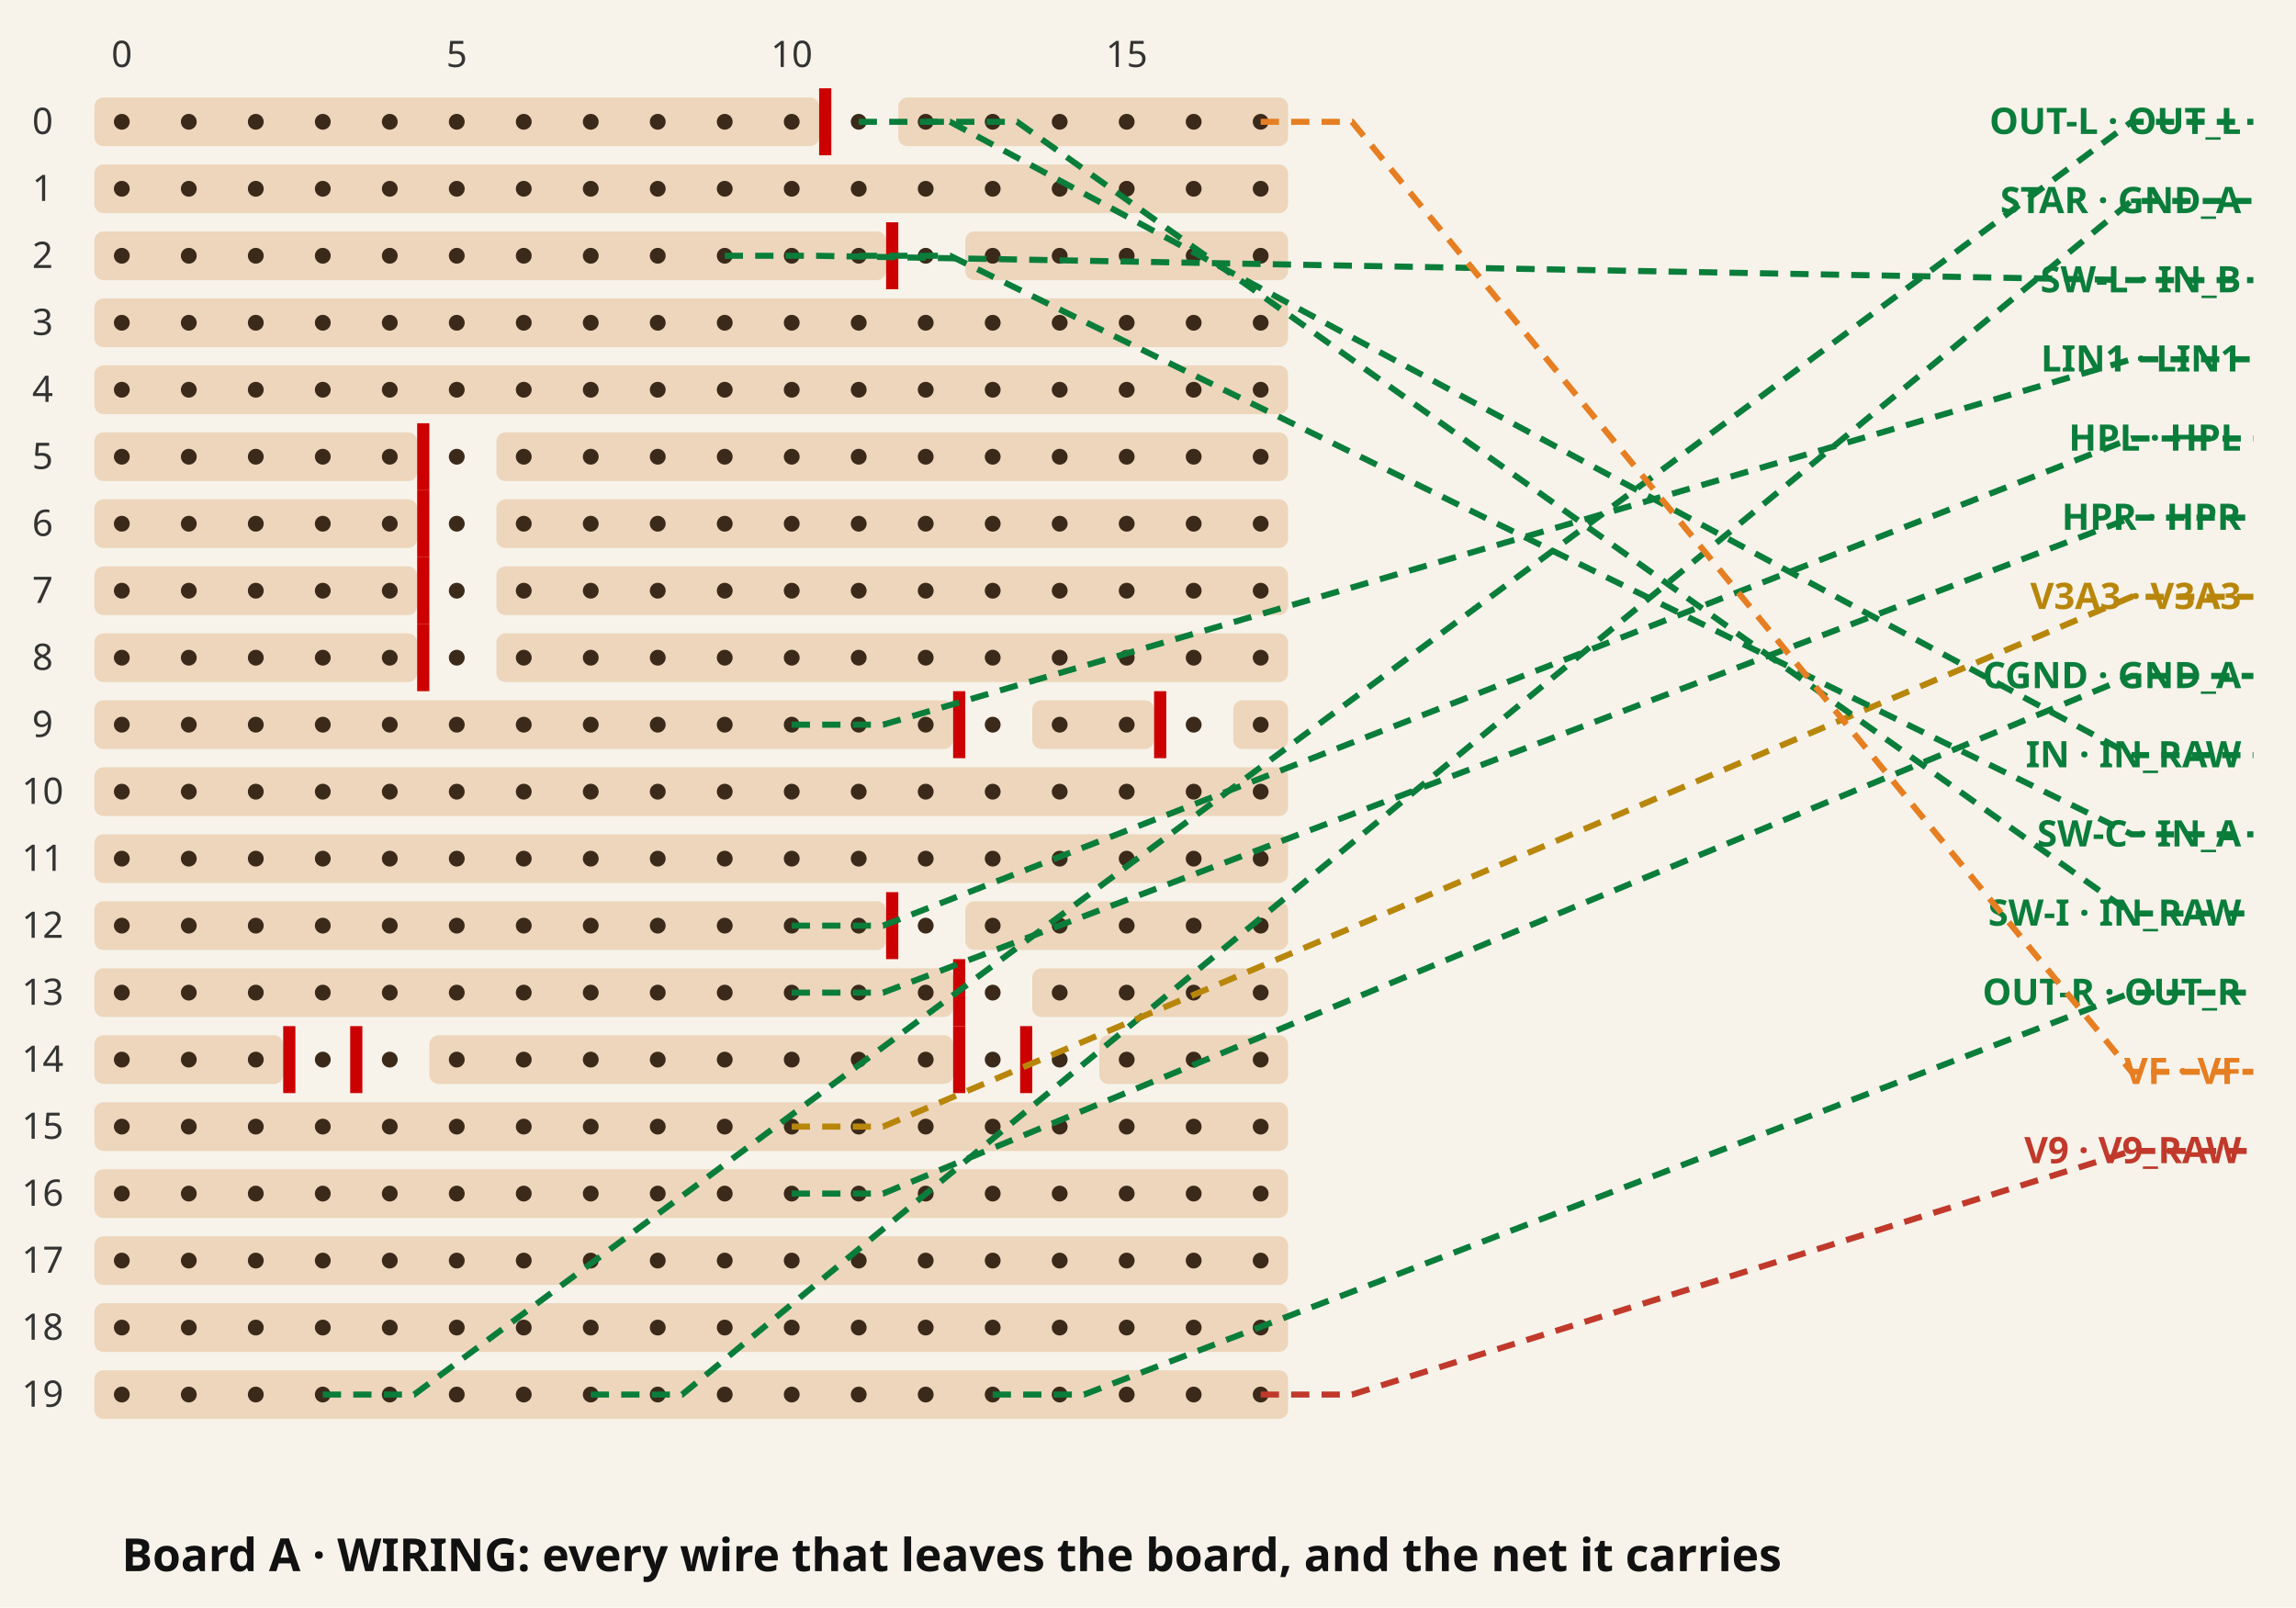
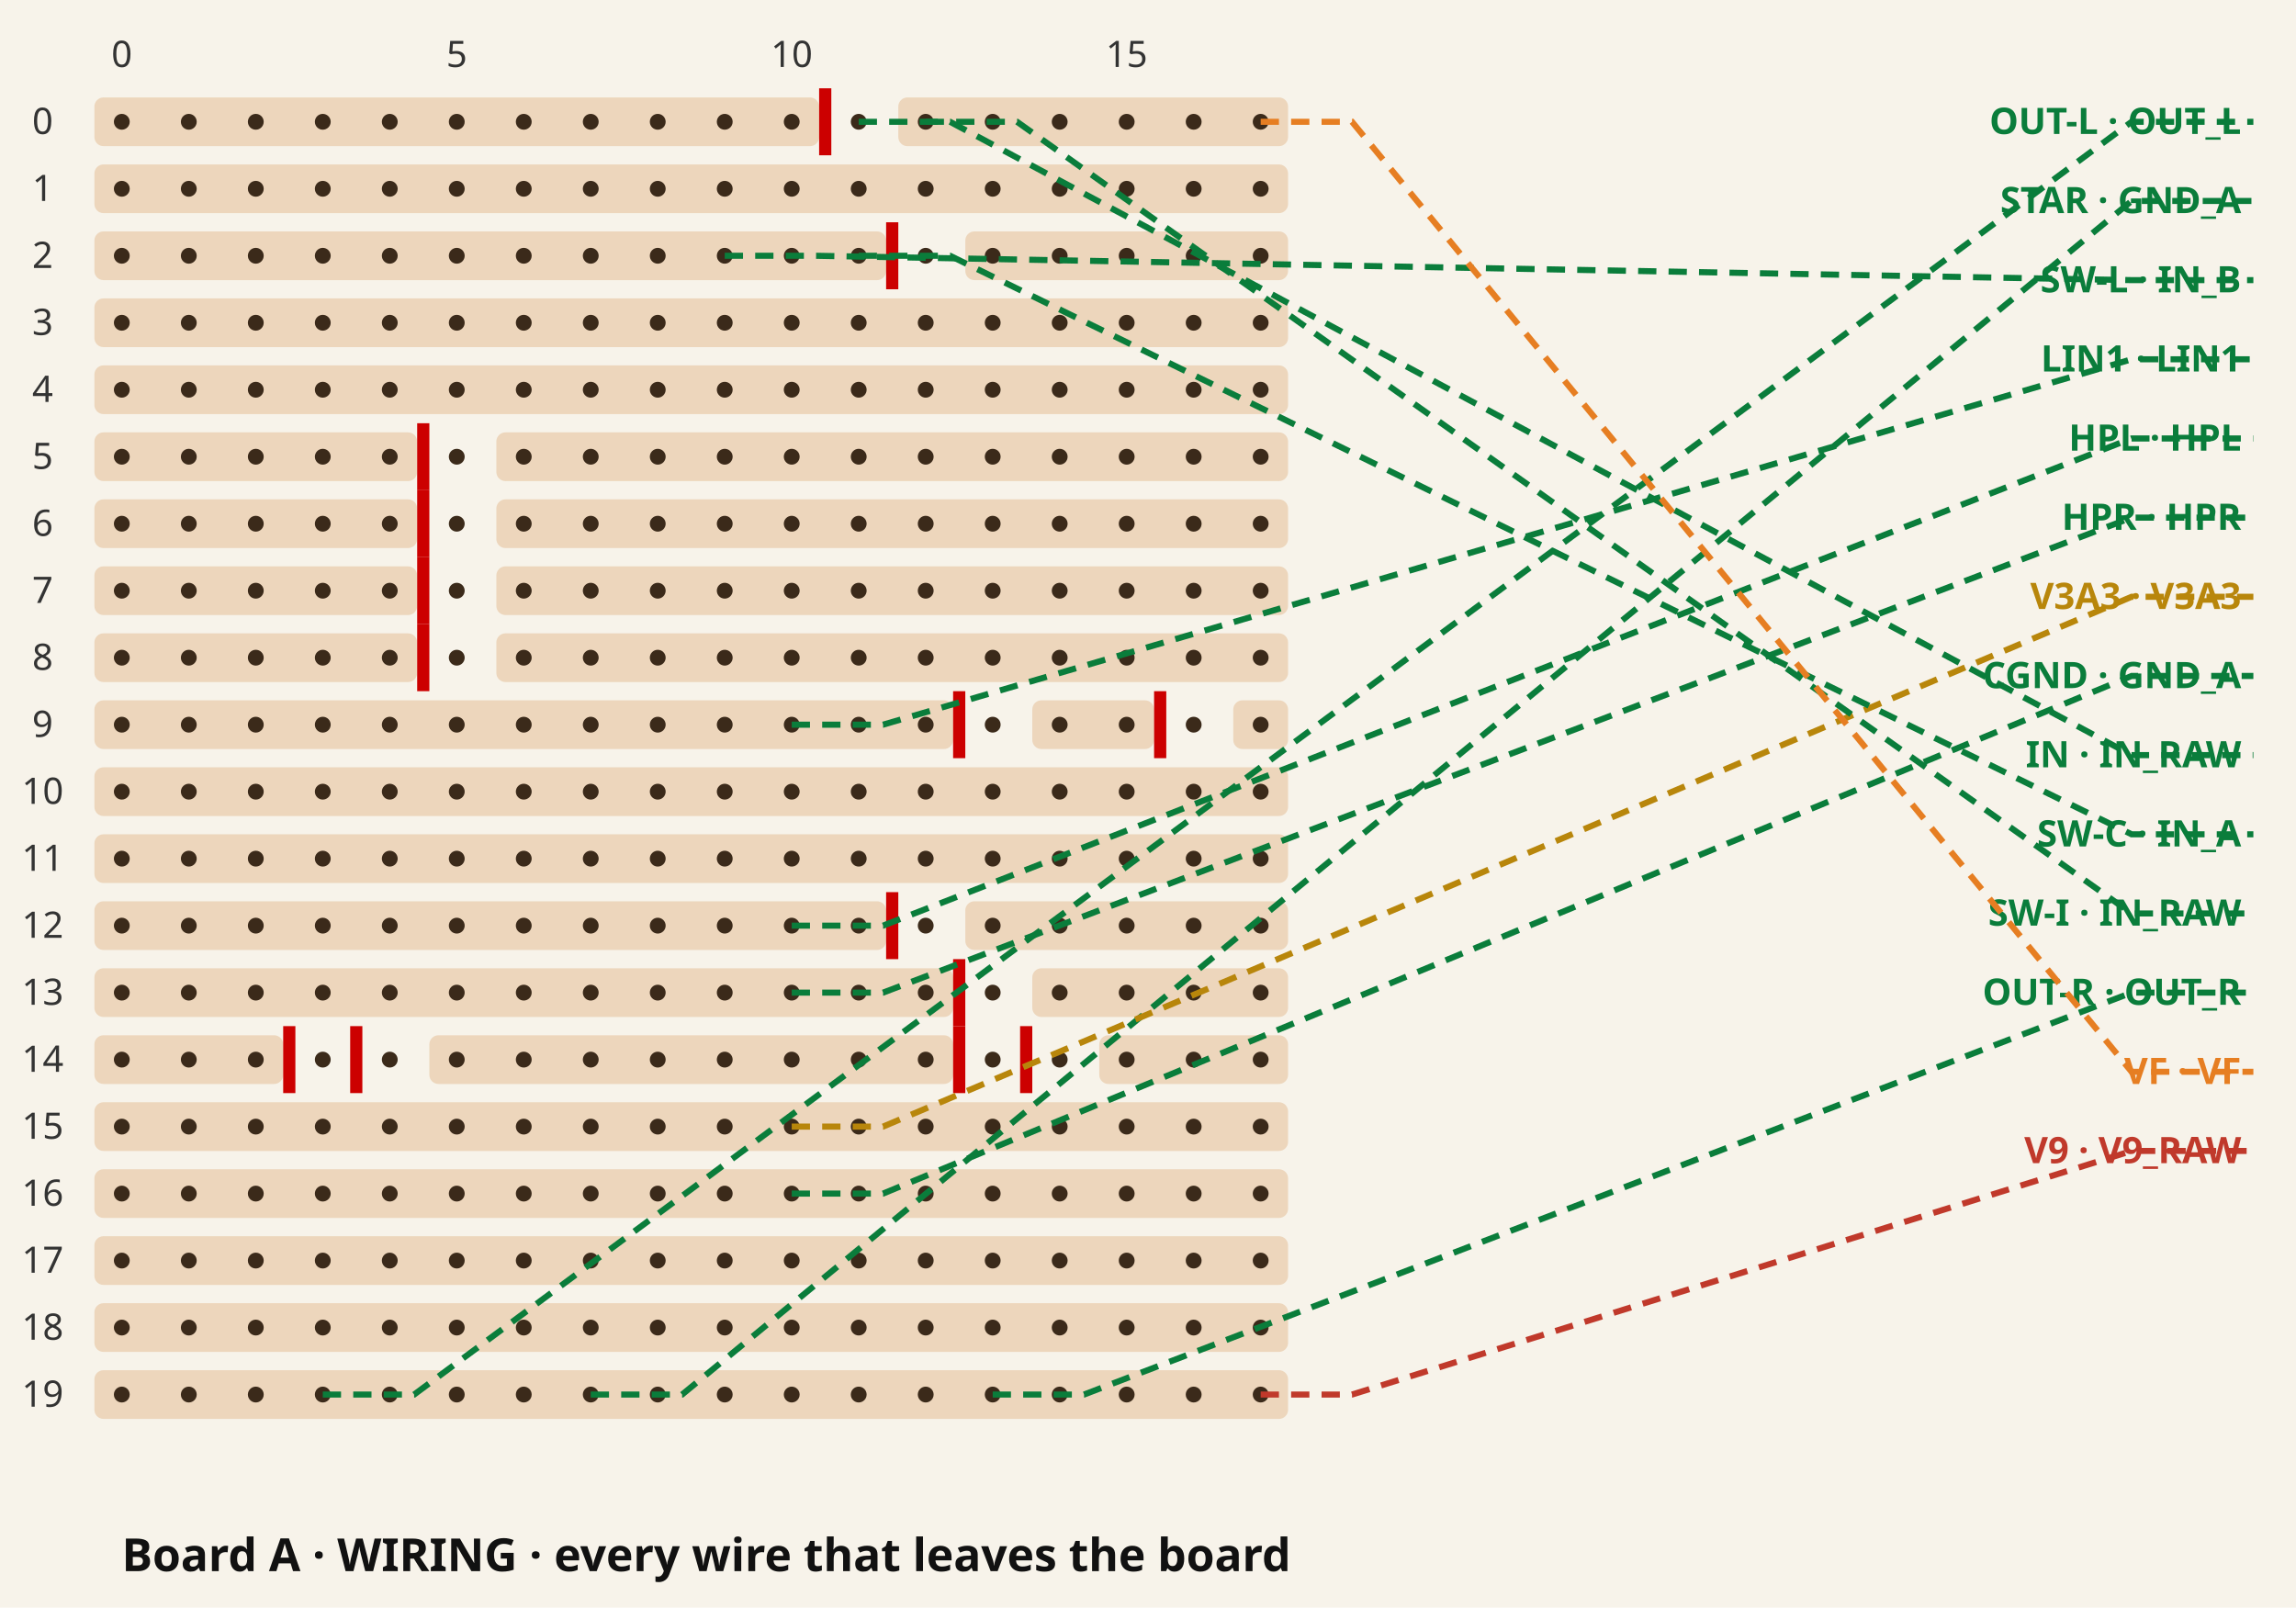
<svg xmlns="http://www.w3.org/2000/svg" viewBox="0 0 754 528" width="754" height="528" font-family="system-ui,sans-serif">
  <rect width="754" height="528" fill="#f7f3ea" />
  <rect x="31" y="32" width="238" height="16" rx="3" fill="#d9a066" opacity="0.35" />
  <rect x="295" y="32" width="128" height="16" rx="3" fill="#d9a066" opacity="0.35" />
  <rect x="31" y="54" width="392" height="16" rx="3" fill="#d9a066" opacity="0.35" />
  <rect x="31" y="76" width="260" height="16" rx="3" fill="#d9a066" opacity="0.35" />
  <rect x="317" y="76" width="106" height="16" rx="3" fill="#d9a066" opacity="0.35" />
  <rect x="31" y="98" width="392" height="16" rx="3" fill="#d9a066" opacity="0.35" />
  <rect x="31" y="120" width="392" height="16" rx="3" fill="#d9a066" opacity="0.35" />
  <rect x="31" y="142" width="106" height="16" rx="3" fill="#d9a066" opacity="0.35" />
  <rect x="163" y="142" width="260" height="16" rx="3" fill="#d9a066" opacity="0.35" />
  <rect x="31" y="164" width="106" height="16" rx="3" fill="#d9a066" opacity="0.35" />
  <rect x="163" y="164" width="260" height="16" rx="3" fill="#d9a066" opacity="0.35" />
  <rect x="31" y="186" width="106" height="16" rx="3" fill="#d9a066" opacity="0.35" />
  <rect x="163" y="186" width="260" height="16" rx="3" fill="#d9a066" opacity="0.35" />
  <rect x="31" y="208" width="106" height="16" rx="3" fill="#d9a066" opacity="0.35" />
  <rect x="163" y="208" width="260" height="16" rx="3" fill="#d9a066" opacity="0.35" />
  <rect x="31" y="230" width="282" height="16" rx="3" fill="#d9a066" opacity="0.35" />
  <rect x="339" y="230" width="40" height="16" rx="3" fill="#d9a066" opacity="0.35" />
  <rect x="405" y="230" width="18" height="16" rx="3" fill="#d9a066" opacity="0.35" />
  <rect x="31" y="252" width="392" height="16" rx="3" fill="#d9a066" opacity="0.35" />
  <rect x="31" y="274" width="392" height="16" rx="3" fill="#d9a066" opacity="0.35" />
  <rect x="31" y="296" width="260" height="16" rx="3" fill="#d9a066" opacity="0.35" />
  <rect x="317" y="296" width="106" height="16" rx="3" fill="#d9a066" opacity="0.35" />
  <rect x="31" y="318" width="282" height="16" rx="3" fill="#d9a066" opacity="0.35" />
  <rect x="339" y="318" width="84" height="16" rx="3" fill="#d9a066" opacity="0.35" />
  <rect x="31" y="340" width="62" height="16" rx="3" fill="#d9a066" opacity="0.35" />
  <rect x="141" y="340" width="172" height="16" rx="3" fill="#d9a066" opacity="0.35" />
  <rect x="361" y="340" width="62" height="16" rx="3" fill="#d9a066" opacity="0.35" />
  <rect x="31" y="362" width="392" height="16" rx="3" fill="#d9a066" opacity="0.35" />
  <rect x="31" y="384" width="392" height="16" rx="3" fill="#d9a066" opacity="0.35" />
  <rect x="31" y="406" width="392" height="16" rx="3" fill="#d9a066" opacity="0.35" />
  <rect x="31" y="428" width="392" height="16" rx="3" fill="#d9a066" opacity="0.35" />
  <rect x="31" y="450" width="392" height="16" rx="3" fill="#d9a066" opacity="0.35" />
  <circle cx="40" cy="40" r="2.6" fill="#3b2a1a" />
  <circle cx="40" cy="62" r="2.6" fill="#3b2a1a" />
  <circle cx="40" cy="84" r="2.6" fill="#3b2a1a" />
  <circle cx="40" cy="106" r="2.6" fill="#3b2a1a" />
  <circle cx="40" cy="128" r="2.6" fill="#3b2a1a" />
  <circle cx="40" cy="150" r="2.6" fill="#3b2a1a" />
  <circle cx="40" cy="172" r="2.6" fill="#3b2a1a" />
  <circle cx="40" cy="194" r="2.6" fill="#3b2a1a" />
  <circle cx="40" cy="216" r="2.6" fill="#3b2a1a" />
  <circle cx="40" cy="238" r="2.6" fill="#3b2a1a" />
  <circle cx="40" cy="260" r="2.6" fill="#3b2a1a" />
  <circle cx="40" cy="282" r="2.6" fill="#3b2a1a" />
  <circle cx="40" cy="304" r="2.6" fill="#3b2a1a" />
  <circle cx="40" cy="326" r="2.6" fill="#3b2a1a" />
  <circle cx="40" cy="348" r="2.6" fill="#3b2a1a" />
  <circle cx="40" cy="370" r="2.6" fill="#3b2a1a" />
  <circle cx="40" cy="392" r="2.6" fill="#3b2a1a" />
  <circle cx="40" cy="414" r="2.6" fill="#3b2a1a" />
  <circle cx="40" cy="436" r="2.6" fill="#3b2a1a" />
  <circle cx="40" cy="458" r="2.6" fill="#3b2a1a" />
  <circle cx="62" cy="40" r="2.6" fill="#3b2a1a" />
  <circle cx="62" cy="62" r="2.6" fill="#3b2a1a" />
  <circle cx="62" cy="84" r="2.6" fill="#3b2a1a" />
  <circle cx="62" cy="106" r="2.6" fill="#3b2a1a" />
  <circle cx="62" cy="128" r="2.6" fill="#3b2a1a" />
  <circle cx="62" cy="150" r="2.6" fill="#3b2a1a" />
  <circle cx="62" cy="172" r="2.6" fill="#3b2a1a" />
  <circle cx="62" cy="194" r="2.6" fill="#3b2a1a" />
  <circle cx="62" cy="216" r="2.6" fill="#3b2a1a" />
  <circle cx="62" cy="238" r="2.6" fill="#3b2a1a" />
  <circle cx="62" cy="260" r="2.6" fill="#3b2a1a" />
  <circle cx="62" cy="282" r="2.6" fill="#3b2a1a" />
  <circle cx="62" cy="304" r="2.6" fill="#3b2a1a" />
  <circle cx="62" cy="326" r="2.6" fill="#3b2a1a" />
  <circle cx="62" cy="348" r="2.6" fill="#3b2a1a" />
  <circle cx="62" cy="370" r="2.6" fill="#3b2a1a" />
  <circle cx="62" cy="392" r="2.6" fill="#3b2a1a" />
  <circle cx="62" cy="414" r="2.6" fill="#3b2a1a" />
  <circle cx="62" cy="436" r="2.6" fill="#3b2a1a" />
  <circle cx="62" cy="458" r="2.6" fill="#3b2a1a" />
  <circle cx="84" cy="40" r="2.6" fill="#3b2a1a" />
  <circle cx="84" cy="62" r="2.6" fill="#3b2a1a" />
  <circle cx="84" cy="84" r="2.6" fill="#3b2a1a" />
  <circle cx="84" cy="106" r="2.6" fill="#3b2a1a" />
  <circle cx="84" cy="128" r="2.6" fill="#3b2a1a" />
  <circle cx="84" cy="150" r="2.6" fill="#3b2a1a" />
  <circle cx="84" cy="172" r="2.6" fill="#3b2a1a" />
  <circle cx="84" cy="194" r="2.6" fill="#3b2a1a" />
  <circle cx="84" cy="216" r="2.6" fill="#3b2a1a" />
  <circle cx="84" cy="238" r="2.6" fill="#3b2a1a" />
  <circle cx="84" cy="260" r="2.6" fill="#3b2a1a" />
  <circle cx="84" cy="282" r="2.6" fill="#3b2a1a" />
  <circle cx="84" cy="304" r="2.6" fill="#3b2a1a" />
  <circle cx="84" cy="326" r="2.6" fill="#3b2a1a" />
  <circle cx="84" cy="348" r="2.6" fill="#3b2a1a" />
  <circle cx="84" cy="370" r="2.6" fill="#3b2a1a" />
  <circle cx="84" cy="392" r="2.6" fill="#3b2a1a" />
  <circle cx="84" cy="414" r="2.6" fill="#3b2a1a" />
  <circle cx="84" cy="436" r="2.6" fill="#3b2a1a" />
  <circle cx="84" cy="458" r="2.6" fill="#3b2a1a" />
  <circle cx="106" cy="40" r="2.6" fill="#3b2a1a" />
  <circle cx="106" cy="62" r="2.6" fill="#3b2a1a" />
  <circle cx="106" cy="84" r="2.6" fill="#3b2a1a" />
  <circle cx="106" cy="106" r="2.6" fill="#3b2a1a" />
  <circle cx="106" cy="128" r="2.6" fill="#3b2a1a" />
  <circle cx="106" cy="150" r="2.6" fill="#3b2a1a" />
  <circle cx="106" cy="172" r="2.6" fill="#3b2a1a" />
  <circle cx="106" cy="194" r="2.6" fill="#3b2a1a" />
  <circle cx="106" cy="216" r="2.6" fill="#3b2a1a" />
  <circle cx="106" cy="238" r="2.6" fill="#3b2a1a" />
  <circle cx="106" cy="260" r="2.6" fill="#3b2a1a" />
  <circle cx="106" cy="282" r="2.6" fill="#3b2a1a" />
  <circle cx="106" cy="304" r="2.6" fill="#3b2a1a" />
  <circle cx="106" cy="326" r="2.6" fill="#3b2a1a" />
  <circle cx="106" cy="348" r="2.6" fill="#3b2a1a" />
  <circle cx="106" cy="370" r="2.6" fill="#3b2a1a" />
  <circle cx="106" cy="392" r="2.6" fill="#3b2a1a" />
  <circle cx="106" cy="414" r="2.6" fill="#3b2a1a" />
  <circle cx="106" cy="436" r="2.6" fill="#3b2a1a" />
  <circle cx="106" cy="458" r="2.6" fill="#3b2a1a" />
  <circle cx="128" cy="40" r="2.6" fill="#3b2a1a" />
  <circle cx="128" cy="62" r="2.6" fill="#3b2a1a" />
  <circle cx="128" cy="84" r="2.6" fill="#3b2a1a" />
  <circle cx="128" cy="106" r="2.6" fill="#3b2a1a" />
  <circle cx="128" cy="128" r="2.6" fill="#3b2a1a" />
  <circle cx="128" cy="150" r="2.6" fill="#3b2a1a" />
  <circle cx="128" cy="172" r="2.6" fill="#3b2a1a" />
  <circle cx="128" cy="194" r="2.6" fill="#3b2a1a" />
  <circle cx="128" cy="216" r="2.6" fill="#3b2a1a" />
  <circle cx="128" cy="238" r="2.6" fill="#3b2a1a" />
  <circle cx="128" cy="260" r="2.6" fill="#3b2a1a" />
  <circle cx="128" cy="282" r="2.6" fill="#3b2a1a" />
  <circle cx="128" cy="304" r="2.6" fill="#3b2a1a" />
  <circle cx="128" cy="326" r="2.6" fill="#3b2a1a" />
  <circle cx="128" cy="348" r="2.6" fill="#3b2a1a" />
  <circle cx="128" cy="370" r="2.6" fill="#3b2a1a" />
  <circle cx="128" cy="392" r="2.6" fill="#3b2a1a" />
  <circle cx="128" cy="414" r="2.6" fill="#3b2a1a" />
  <circle cx="128" cy="436" r="2.6" fill="#3b2a1a" />
  <circle cx="128" cy="458" r="2.6" fill="#3b2a1a" />
  <circle cx="150" cy="40" r="2.6" fill="#3b2a1a" />
  <circle cx="150" cy="62" r="2.6" fill="#3b2a1a" />
  <circle cx="150" cy="84" r="2.6" fill="#3b2a1a" />
  <circle cx="150" cy="106" r="2.6" fill="#3b2a1a" />
  <circle cx="150" cy="128" r="2.6" fill="#3b2a1a" />
  <circle cx="150" cy="150" r="2.6" fill="#3b2a1a" />
  <circle cx="150" cy="172" r="2.6" fill="#3b2a1a" />
  <circle cx="150" cy="194" r="2.6" fill="#3b2a1a" />
  <circle cx="150" cy="216" r="2.6" fill="#3b2a1a" />
  <circle cx="150" cy="238" r="2.6" fill="#3b2a1a" />
  <circle cx="150" cy="260" r="2.6" fill="#3b2a1a" />
  <circle cx="150" cy="282" r="2.6" fill="#3b2a1a" />
  <circle cx="150" cy="304" r="2.6" fill="#3b2a1a" />
  <circle cx="150" cy="326" r="2.6" fill="#3b2a1a" />
  <circle cx="150" cy="348" r="2.6" fill="#3b2a1a" />
  <circle cx="150" cy="370" r="2.6" fill="#3b2a1a" />
  <circle cx="150" cy="392" r="2.6" fill="#3b2a1a" />
  <circle cx="150" cy="414" r="2.6" fill="#3b2a1a" />
  <circle cx="150" cy="436" r="2.6" fill="#3b2a1a" />
  <circle cx="150" cy="458" r="2.6" fill="#3b2a1a" />
  <circle cx="172" cy="40" r="2.6" fill="#3b2a1a" />
  <circle cx="172" cy="62" r="2.6" fill="#3b2a1a" />
  <circle cx="172" cy="84" r="2.6" fill="#3b2a1a" />
  <circle cx="172" cy="106" r="2.6" fill="#3b2a1a" />
  <circle cx="172" cy="128" r="2.6" fill="#3b2a1a" />
  <circle cx="172" cy="150" r="2.6" fill="#3b2a1a" />
  <circle cx="172" cy="172" r="2.6" fill="#3b2a1a" />
  <circle cx="172" cy="194" r="2.6" fill="#3b2a1a" />
  <circle cx="172" cy="216" r="2.6" fill="#3b2a1a" />
  <circle cx="172" cy="238" r="2.6" fill="#3b2a1a" />
  <circle cx="172" cy="260" r="2.6" fill="#3b2a1a" />
  <circle cx="172" cy="282" r="2.6" fill="#3b2a1a" />
  <circle cx="172" cy="304" r="2.6" fill="#3b2a1a" />
  <circle cx="172" cy="326" r="2.6" fill="#3b2a1a" />
  <circle cx="172" cy="348" r="2.6" fill="#3b2a1a" />
  <circle cx="172" cy="370" r="2.6" fill="#3b2a1a" />
  <circle cx="172" cy="392" r="2.6" fill="#3b2a1a" />
  <circle cx="172" cy="414" r="2.6" fill="#3b2a1a" />
  <circle cx="172" cy="436" r="2.6" fill="#3b2a1a" />
  <circle cx="172" cy="458" r="2.6" fill="#3b2a1a" />
  <circle cx="194" cy="40" r="2.6" fill="#3b2a1a" />
  <circle cx="194" cy="62" r="2.6" fill="#3b2a1a" />
  <circle cx="194" cy="84" r="2.6" fill="#3b2a1a" />
  <circle cx="194" cy="106" r="2.6" fill="#3b2a1a" />
  <circle cx="194" cy="128" r="2.6" fill="#3b2a1a" />
  <circle cx="194" cy="150" r="2.6" fill="#3b2a1a" />
  <circle cx="194" cy="172" r="2.6" fill="#3b2a1a" />
  <circle cx="194" cy="194" r="2.6" fill="#3b2a1a" />
  <circle cx="194" cy="216" r="2.6" fill="#3b2a1a" />
  <circle cx="194" cy="238" r="2.6" fill="#3b2a1a" />
  <circle cx="194" cy="260" r="2.6" fill="#3b2a1a" />
  <circle cx="194" cy="282" r="2.6" fill="#3b2a1a" />
  <circle cx="194" cy="304" r="2.6" fill="#3b2a1a" />
  <circle cx="194" cy="326" r="2.6" fill="#3b2a1a" />
  <circle cx="194" cy="348" r="2.6" fill="#3b2a1a" />
  <circle cx="194" cy="370" r="2.6" fill="#3b2a1a" />
  <circle cx="194" cy="392" r="2.6" fill="#3b2a1a" />
  <circle cx="194" cy="414" r="2.6" fill="#3b2a1a" />
  <circle cx="194" cy="436" r="2.6" fill="#3b2a1a" />
  <circle cx="194" cy="458" r="2.6" fill="#3b2a1a" />
  <circle cx="216" cy="40" r="2.6" fill="#3b2a1a" />
  <circle cx="216" cy="62" r="2.6" fill="#3b2a1a" />
  <circle cx="216" cy="84" r="2.6" fill="#3b2a1a" />
  <circle cx="216" cy="106" r="2.6" fill="#3b2a1a" />
  <circle cx="216" cy="128" r="2.6" fill="#3b2a1a" />
  <circle cx="216" cy="150" r="2.6" fill="#3b2a1a" />
  <circle cx="216" cy="172" r="2.6" fill="#3b2a1a" />
  <circle cx="216" cy="194" r="2.6" fill="#3b2a1a" />
  <circle cx="216" cy="216" r="2.6" fill="#3b2a1a" />
  <circle cx="216" cy="238" r="2.6" fill="#3b2a1a" />
  <circle cx="216" cy="260" r="2.6" fill="#3b2a1a" />
  <circle cx="216" cy="282" r="2.6" fill="#3b2a1a" />
  <circle cx="216" cy="304" r="2.6" fill="#3b2a1a" />
  <circle cx="216" cy="326" r="2.6" fill="#3b2a1a" />
  <circle cx="216" cy="348" r="2.6" fill="#3b2a1a" />
  <circle cx="216" cy="370" r="2.6" fill="#3b2a1a" />
  <circle cx="216" cy="392" r="2.6" fill="#3b2a1a" />
  <circle cx="216" cy="414" r="2.6" fill="#3b2a1a" />
  <circle cx="216" cy="436" r="2.6" fill="#3b2a1a" />
  <circle cx="216" cy="458" r="2.6" fill="#3b2a1a" />
  <circle cx="238" cy="40" r="2.6" fill="#3b2a1a" />
  <circle cx="238" cy="62" r="2.6" fill="#3b2a1a" />
  <circle cx="238" cy="84" r="2.6" fill="#3b2a1a" />
  <circle cx="238" cy="106" r="2.6" fill="#3b2a1a" />
  <circle cx="238" cy="128" r="2.6" fill="#3b2a1a" />
  <circle cx="238" cy="150" r="2.6" fill="#3b2a1a" />
  <circle cx="238" cy="172" r="2.6" fill="#3b2a1a" />
  <circle cx="238" cy="194" r="2.6" fill="#3b2a1a" />
  <circle cx="238" cy="216" r="2.6" fill="#3b2a1a" />
  <circle cx="238" cy="238" r="2.6" fill="#3b2a1a" />
  <circle cx="238" cy="260" r="2.6" fill="#3b2a1a" />
  <circle cx="238" cy="282" r="2.6" fill="#3b2a1a" />
  <circle cx="238" cy="304" r="2.6" fill="#3b2a1a" />
  <circle cx="238" cy="326" r="2.6" fill="#3b2a1a" />
  <circle cx="238" cy="348" r="2.6" fill="#3b2a1a" />
  <circle cx="238" cy="370" r="2.6" fill="#3b2a1a" />
  <circle cx="238" cy="392" r="2.6" fill="#3b2a1a" />
  <circle cx="238" cy="414" r="2.6" fill="#3b2a1a" />
  <circle cx="238" cy="436" r="2.6" fill="#3b2a1a" />
  <circle cx="238" cy="458" r="2.6" fill="#3b2a1a" />
  <circle cx="260" cy="40" r="2.6" fill="#3b2a1a" />
  <circle cx="260" cy="62" r="2.6" fill="#3b2a1a" />
  <circle cx="260" cy="84" r="2.6" fill="#3b2a1a" />
  <circle cx="260" cy="106" r="2.6" fill="#3b2a1a" />
  <circle cx="260" cy="128" r="2.6" fill="#3b2a1a" />
  <circle cx="260" cy="150" r="2.6" fill="#3b2a1a" />
  <circle cx="260" cy="172" r="2.6" fill="#3b2a1a" />
  <circle cx="260" cy="194" r="2.6" fill="#3b2a1a" />
  <circle cx="260" cy="216" r="2.6" fill="#3b2a1a" />
  <circle cx="260" cy="238" r="2.6" fill="#3b2a1a" />
  <circle cx="260" cy="260" r="2.6" fill="#3b2a1a" />
  <circle cx="260" cy="282" r="2.6" fill="#3b2a1a" />
  <circle cx="260" cy="304" r="2.6" fill="#3b2a1a" />
  <circle cx="260" cy="326" r="2.6" fill="#3b2a1a" />
  <circle cx="260" cy="348" r="2.6" fill="#3b2a1a" />
  <circle cx="260" cy="370" r="2.6" fill="#3b2a1a" />
  <circle cx="260" cy="392" r="2.6" fill="#3b2a1a" />
  <circle cx="260" cy="414" r="2.6" fill="#3b2a1a" />
  <circle cx="260" cy="436" r="2.6" fill="#3b2a1a" />
  <circle cx="260" cy="458" r="2.6" fill="#3b2a1a" />
  <circle cx="282" cy="40" r="2.6" fill="#3b2a1a" />
  <circle cx="282" cy="62" r="2.6" fill="#3b2a1a" />
  <circle cx="282" cy="84" r="2.6" fill="#3b2a1a" />
  <circle cx="282" cy="106" r="2.6" fill="#3b2a1a" />
  <circle cx="282" cy="128" r="2.6" fill="#3b2a1a" />
  <circle cx="282" cy="150" r="2.6" fill="#3b2a1a" />
  <circle cx="282" cy="172" r="2.6" fill="#3b2a1a" />
  <circle cx="282" cy="194" r="2.6" fill="#3b2a1a" />
  <circle cx="282" cy="216" r="2.6" fill="#3b2a1a" />
  <circle cx="282" cy="238" r="2.6" fill="#3b2a1a" />
  <circle cx="282" cy="260" r="2.6" fill="#3b2a1a" />
  <circle cx="282" cy="282" r="2.6" fill="#3b2a1a" />
  <circle cx="282" cy="304" r="2.6" fill="#3b2a1a" />
  <circle cx="282" cy="326" r="2.6" fill="#3b2a1a" />
  <circle cx="282" cy="348" r="2.6" fill="#3b2a1a" />
  <circle cx="282" cy="370" r="2.6" fill="#3b2a1a" />
  <circle cx="282" cy="392" r="2.6" fill="#3b2a1a" />
  <circle cx="282" cy="414" r="2.6" fill="#3b2a1a" />
  <circle cx="282" cy="436" r="2.6" fill="#3b2a1a" />
  <circle cx="282" cy="458" r="2.6" fill="#3b2a1a" />
  <circle cx="304" cy="40" r="2.6" fill="#3b2a1a" />
  <circle cx="304" cy="62" r="2.6" fill="#3b2a1a" />
  <circle cx="304" cy="84" r="2.6" fill="#3b2a1a" />
  <circle cx="304" cy="106" r="2.6" fill="#3b2a1a" />
  <circle cx="304" cy="128" r="2.6" fill="#3b2a1a" />
  <circle cx="304" cy="150" r="2.6" fill="#3b2a1a" />
  <circle cx="304" cy="172" r="2.6" fill="#3b2a1a" />
  <circle cx="304" cy="194" r="2.6" fill="#3b2a1a" />
  <circle cx="304" cy="216" r="2.6" fill="#3b2a1a" />
  <circle cx="304" cy="238" r="2.6" fill="#3b2a1a" />
  <circle cx="304" cy="260" r="2.6" fill="#3b2a1a" />
  <circle cx="304" cy="282" r="2.6" fill="#3b2a1a" />
  <circle cx="304" cy="304" r="2.6" fill="#3b2a1a" />
  <circle cx="304" cy="326" r="2.6" fill="#3b2a1a" />
  <circle cx="304" cy="348" r="2.6" fill="#3b2a1a" />
  <circle cx="304" cy="370" r="2.6" fill="#3b2a1a" />
  <circle cx="304" cy="392" r="2.6" fill="#3b2a1a" />
  <circle cx="304" cy="414" r="2.6" fill="#3b2a1a" />
  <circle cx="304" cy="436" r="2.6" fill="#3b2a1a" />
  <circle cx="304" cy="458" r="2.6" fill="#3b2a1a" />
  <circle cx="326" cy="40" r="2.6" fill="#3b2a1a" />
  <circle cx="326" cy="62" r="2.6" fill="#3b2a1a" />
  <circle cx="326" cy="84" r="2.6" fill="#3b2a1a" />
  <circle cx="326" cy="106" r="2.6" fill="#3b2a1a" />
  <circle cx="326" cy="128" r="2.6" fill="#3b2a1a" />
  <circle cx="326" cy="150" r="2.6" fill="#3b2a1a" />
  <circle cx="326" cy="172" r="2.6" fill="#3b2a1a" />
  <circle cx="326" cy="194" r="2.6" fill="#3b2a1a" />
  <circle cx="326" cy="216" r="2.6" fill="#3b2a1a" />
  <circle cx="326" cy="238" r="2.6" fill="#3b2a1a" />
  <circle cx="326" cy="260" r="2.6" fill="#3b2a1a" />
  <circle cx="326" cy="282" r="2.6" fill="#3b2a1a" />
  <circle cx="326" cy="304" r="2.6" fill="#3b2a1a" />
  <circle cx="326" cy="326" r="2.6" fill="#3b2a1a" />
  <circle cx="326" cy="348" r="2.6" fill="#3b2a1a" />
  <circle cx="326" cy="370" r="2.6" fill="#3b2a1a" />
  <circle cx="326" cy="392" r="2.6" fill="#3b2a1a" />
  <circle cx="326" cy="414" r="2.6" fill="#3b2a1a" />
  <circle cx="326" cy="436" r="2.6" fill="#3b2a1a" />
  <circle cx="326" cy="458" r="2.6" fill="#3b2a1a" />
  <circle cx="348" cy="40" r="2.6" fill="#3b2a1a" />
  <circle cx="348" cy="62" r="2.6" fill="#3b2a1a" />
  <circle cx="348" cy="84" r="2.6" fill="#3b2a1a" />
  <circle cx="348" cy="106" r="2.6" fill="#3b2a1a" />
  <circle cx="348" cy="128" r="2.6" fill="#3b2a1a" />
  <circle cx="348" cy="150" r="2.6" fill="#3b2a1a" />
  <circle cx="348" cy="172" r="2.6" fill="#3b2a1a" />
  <circle cx="348" cy="194" r="2.6" fill="#3b2a1a" />
  <circle cx="348" cy="216" r="2.6" fill="#3b2a1a" />
  <circle cx="348" cy="238" r="2.6" fill="#3b2a1a" />
  <circle cx="348" cy="260" r="2.6" fill="#3b2a1a" />
  <circle cx="348" cy="282" r="2.6" fill="#3b2a1a" />
  <circle cx="348" cy="304" r="2.6" fill="#3b2a1a" />
  <circle cx="348" cy="326" r="2.6" fill="#3b2a1a" />
  <circle cx="348" cy="348" r="2.6" fill="#3b2a1a" />
  <circle cx="348" cy="370" r="2.6" fill="#3b2a1a" />
  <circle cx="348" cy="392" r="2.6" fill="#3b2a1a" />
  <circle cx="348" cy="414" r="2.6" fill="#3b2a1a" />
  <circle cx="348" cy="436" r="2.6" fill="#3b2a1a" />
  <circle cx="348" cy="458" r="2.6" fill="#3b2a1a" />
  <circle cx="370" cy="40" r="2.6" fill="#3b2a1a" />
  <circle cx="370" cy="62" r="2.6" fill="#3b2a1a" />
  <circle cx="370" cy="84" r="2.6" fill="#3b2a1a" />
  <circle cx="370" cy="106" r="2.6" fill="#3b2a1a" />
  <circle cx="370" cy="128" r="2.6" fill="#3b2a1a" />
  <circle cx="370" cy="150" r="2.6" fill="#3b2a1a" />
  <circle cx="370" cy="172" r="2.6" fill="#3b2a1a" />
  <circle cx="370" cy="194" r="2.6" fill="#3b2a1a" />
  <circle cx="370" cy="216" r="2.6" fill="#3b2a1a" />
  <circle cx="370" cy="238" r="2.6" fill="#3b2a1a" />
  <circle cx="370" cy="260" r="2.6" fill="#3b2a1a" />
  <circle cx="370" cy="282" r="2.6" fill="#3b2a1a" />
  <circle cx="370" cy="304" r="2.6" fill="#3b2a1a" />
  <circle cx="370" cy="326" r="2.6" fill="#3b2a1a" />
  <circle cx="370" cy="348" r="2.6" fill="#3b2a1a" />
  <circle cx="370" cy="370" r="2.6" fill="#3b2a1a" />
  <circle cx="370" cy="392" r="2.6" fill="#3b2a1a" />
  <circle cx="370" cy="414" r="2.6" fill="#3b2a1a" />
  <circle cx="370" cy="436" r="2.6" fill="#3b2a1a" />
  <circle cx="370" cy="458" r="2.6" fill="#3b2a1a" />
  <circle cx="392" cy="40" r="2.6" fill="#3b2a1a" />
  <circle cx="392" cy="62" r="2.6" fill="#3b2a1a" />
  <circle cx="392" cy="84" r="2.6" fill="#3b2a1a" />
  <circle cx="392" cy="106" r="2.6" fill="#3b2a1a" />
  <circle cx="392" cy="128" r="2.6" fill="#3b2a1a" />
  <circle cx="392" cy="150" r="2.6" fill="#3b2a1a" />
  <circle cx="392" cy="172" r="2.6" fill="#3b2a1a" />
  <circle cx="392" cy="194" r="2.6" fill="#3b2a1a" />
  <circle cx="392" cy="216" r="2.6" fill="#3b2a1a" />
  <circle cx="392" cy="238" r="2.6" fill="#3b2a1a" />
  <circle cx="392" cy="260" r="2.6" fill="#3b2a1a" />
  <circle cx="392" cy="282" r="2.6" fill="#3b2a1a" />
  <circle cx="392" cy="304" r="2.6" fill="#3b2a1a" />
  <circle cx="392" cy="326" r="2.6" fill="#3b2a1a" />
  <circle cx="392" cy="348" r="2.6" fill="#3b2a1a" />
  <circle cx="392" cy="370" r="2.6" fill="#3b2a1a" />
  <circle cx="392" cy="392" r="2.6" fill="#3b2a1a" />
  <circle cx="392" cy="414" r="2.6" fill="#3b2a1a" />
  <circle cx="392" cy="436" r="2.6" fill="#3b2a1a" />
  <circle cx="392" cy="458" r="2.6" fill="#3b2a1a" />
  <circle cx="414" cy="40" r="2.6" fill="#3b2a1a" />
  <circle cx="414" cy="62" r="2.6" fill="#3b2a1a" />
  <circle cx="414" cy="84" r="2.6" fill="#3b2a1a" />
  <circle cx="414" cy="106" r="2.6" fill="#3b2a1a" />
  <circle cx="414" cy="128" r="2.6" fill="#3b2a1a" />
  <circle cx="414" cy="150" r="2.6" fill="#3b2a1a" />
  <circle cx="414" cy="172" r="2.6" fill="#3b2a1a" />
  <circle cx="414" cy="194" r="2.6" fill="#3b2a1a" />
  <circle cx="414" cy="216" r="2.6" fill="#3b2a1a" />
  <circle cx="414" cy="238" r="2.6" fill="#3b2a1a" />
  <circle cx="414" cy="260" r="2.6" fill="#3b2a1a" />
  <circle cx="414" cy="282" r="2.6" fill="#3b2a1a" />
  <circle cx="414" cy="304" r="2.6" fill="#3b2a1a" />
  <circle cx="414" cy="326" r="2.6" fill="#3b2a1a" />
  <circle cx="414" cy="348" r="2.6" fill="#3b2a1a" />
  <circle cx="414" cy="370" r="2.6" fill="#3b2a1a" />
  <circle cx="414" cy="392" r="2.6" fill="#3b2a1a" />
  <circle cx="414" cy="414" r="2.6" fill="#3b2a1a" />
  <circle cx="414" cy="436" r="2.6" fill="#3b2a1a" />
  <circle cx="414" cy="458" r="2.6" fill="#3b2a1a" />
  <line x1="95.0" y1="337" x2="95.0" y2="359" stroke="#c00" stroke-width="4" />
  <line x1="117.0" y1="337" x2="117.0" y2="359" stroke="#c00" stroke-width="4" />
  <line x1="139.0" y1="139" x2="139.0" y2="161" stroke="#c00" stroke-width="4" />
  <line x1="139.0" y1="161" x2="139.0" y2="183" stroke="#c00" stroke-width="4" />
  <line x1="139.0" y1="183" x2="139.0" y2="205" stroke="#c00" stroke-width="4" />
  <line x1="139.0" y1="205" x2="139.0" y2="227" stroke="#c00" stroke-width="4" />
  <line x1="271.0" y1="29" x2="271.0" y2="51" stroke="#c00" stroke-width="4" />
  <line x1="293.0" y1="73" x2="293.0" y2="95" stroke="#c00" stroke-width="4" />
  <line x1="293.0" y1="293" x2="293.0" y2="315" stroke="#c00" stroke-width="4" />
  <line x1="315.0" y1="227" x2="315.0" y2="249" stroke="#c00" stroke-width="4" />
  <line x1="315.0" y1="315" x2="315.0" y2="337" stroke="#c00" stroke-width="4" />
  <line x1="315.0" y1="337" x2="315.0" y2="359" stroke="#c00" stroke-width="4" />
  <line x1="337.0" y1="337" x2="337.0" y2="359" stroke="#c00" stroke-width="4" />
  <line x1="381.0" y1="227" x2="381.0" y2="249" stroke="#c00" stroke-width="4" />
  <text x="40" y="22" font-size="12" text-anchor="middle" fill="#333">0</text>
  <text x="150" y="22" font-size="12" text-anchor="middle" fill="#333">5</text>
  <text x="260" y="22" font-size="12" text-anchor="middle" fill="#333">10</text>
  <text x="370" y="22" font-size="12" text-anchor="middle" fill="#333">15</text>
  <text x="14" y="44" font-size="12" text-anchor="middle" fill="#333">0</text>
  <text x="14" y="66" font-size="12" text-anchor="middle" fill="#333">1</text>
  <text x="14" y="88" font-size="12" text-anchor="middle" fill="#333">2</text>
  <text x="14" y="110" font-size="12" text-anchor="middle" fill="#333">3</text>
  <text x="14" y="132" font-size="12" text-anchor="middle" fill="#333">4</text>
  <text x="14" y="154" font-size="12" text-anchor="middle" fill="#333">5</text>
  <text x="14" y="176" font-size="12" text-anchor="middle" fill="#333">6</text>
  <text x="14" y="198" font-size="12" text-anchor="middle" fill="#333">7</text>
  <text x="14" y="220" font-size="12" text-anchor="middle" fill="#333">8</text>
  <text x="14" y="242" font-size="12" text-anchor="middle" fill="#333">9</text>
  <text x="14" y="264" font-size="12" text-anchor="middle" fill="#333">10</text>
  <text x="14" y="286" font-size="12" text-anchor="middle" fill="#333">11</text>
  <text x="14" y="308" font-size="12" text-anchor="middle" fill="#333">12</text>
  <text x="14" y="330" font-size="12" text-anchor="middle" fill="#333">13</text>
  <text x="14" y="352" font-size="12" text-anchor="middle" fill="#333">14</text>
  <text x="14" y="374" font-size="12" text-anchor="middle" fill="#333">15</text>
  <text x="14" y="396" font-size="12" text-anchor="middle" fill="#333">16</text>
  <text x="14" y="418" font-size="12" text-anchor="middle" fill="#333">17</text>
  <text x="14" y="440" font-size="12" text-anchor="middle" fill="#333">18</text>
  <text x="14" y="462" font-size="12" text-anchor="middle" fill="#333">19</text>
  <path d="M 106 458 L 136 458 L 700 40 L 740 40" fill="none" stroke="#0a7d3b" stroke-width="2" stroke-dasharray="6 4" />
  <text x="736" y="44" font-size="12" font-weight="700" text-anchor="end" fill="#0a7d3b">OUT-L · OUT_L</text>
  <path d="M 194 458 L 224 458 L 700 66 L 740 66" fill="none" stroke="#0a7d3b" stroke-width="2" stroke-dasharray="6 4" />
  <text x="736" y="70" font-size="12" font-weight="700" text-anchor="end" fill="#0a7d3b">STAR · GND_A</text>
  <path d="M 238 84 L 268 84 L 700 92 L 740 92" fill="none" stroke="#0a7d3b" stroke-width="2" stroke-dasharray="6 4" />
  <text x="736" y="96" font-size="12" font-weight="700" text-anchor="end" fill="#0a7d3b">SW-L · IN_B</text>
  <path d="M 260 238 L 290 238 L 700 118 L 740 118" fill="none" stroke="#0a7d3b" stroke-width="2" stroke-dasharray="6 4" />
  <text x="736" y="122" font-size="12" font-weight="700" text-anchor="end" fill="#0a7d3b">LIN1 · LIN1</text>
  <path d="M 260 304 L 290 304 L 700 144 L 740 144" fill="none" stroke="#0a7d3b" stroke-width="2" stroke-dasharray="6 4" />
  <text x="736" y="148" font-size="12" font-weight="700" text-anchor="end" fill="#0a7d3b">HPL · HPL</text>
  <path d="M 260 326 L 290 326 L 700 170 L 740 170" fill="none" stroke="#0a7d3b" stroke-width="2" stroke-dasharray="6 4" />
  <text x="736" y="174" font-size="12" font-weight="700" text-anchor="end" fill="#0a7d3b">HPR · HPR</text>
  <path d="M 260 370 L 290 370 L 700 196 L 740 196" fill="none" stroke="#b8860b" stroke-width="2" stroke-dasharray="6 4" />
  <text x="736" y="200" font-size="12" font-weight="700" text-anchor="end" fill="#b8860b">V3A3 · V3A3</text>
  <path d="M 260 392 L 290 392 L 700 222 L 740 222" fill="none" stroke="#0a7d3b" stroke-width="2" stroke-dasharray="6 4" />
  <text x="736" y="226" font-size="12" font-weight="700" text-anchor="end" fill="#0a7d3b">CGND · GND_A</text>
  <path d="M 282 40 L 312 40 L 700 248 L 740 248" fill="none" stroke="#0a7d3b" stroke-width="2" stroke-dasharray="6 4" />
  <text x="736" y="252" font-size="12" font-weight="700" text-anchor="end" fill="#0a7d3b">IN · IN_RAW</text>
  <path d="M 282 84 L 312 84 L 700 274 L 740 274" fill="none" stroke="#0a7d3b" stroke-width="2" stroke-dasharray="6 4" />
  <text x="736" y="278" font-size="12" font-weight="700" text-anchor="end" fill="#0a7d3b">SW-C · IN_A</text>
  <path d="M 304 40 L 334 40 L 700 300 L 740 300" fill="none" stroke="#0a7d3b" stroke-width="2" stroke-dasharray="6 4" />
  <text x="736" y="304" font-size="12" font-weight="700" text-anchor="end" fill="#0a7d3b">SW-I · IN_RAW</text>
  <path d="M 326 458 L 356 458 L 700 326 L 740 326" fill="none" stroke="#0a7d3b" stroke-width="2" stroke-dasharray="6 4" />
  <text x="736" y="330" font-size="12" font-weight="700" text-anchor="end" fill="#0a7d3b">OUT-R · OUT_R</text>
  <path d="M 414 40 L 444 40 L 700 352 L 740 352" fill="none" stroke="#e67e22" stroke-width="2" stroke-dasharray="6 4" />
  <text x="736" y="356" font-size="12" font-weight="700" text-anchor="end" fill="#e67e22">VF · VF</text>
  <path d="M 414 458 L 444 458 L 700 378 L 740 378" fill="none" stroke="#c0392b" stroke-width="2" stroke-dasharray="6 4" />
  <text x="736" y="382" font-size="12" font-weight="700" text-anchor="end" fill="#c0392b">V9 · V9_RAW</text>
-   <text x="40" y="516" font-size="15" font-weight="800" fill="#111">Board A · WIRING: every wire that leaves the board, and the net it carries</text>
+   <text x="40" y="516" font-size="15" font-weight="800" fill="#111">Board A · WIRING · every wire that leaves the board</text>
</svg>
